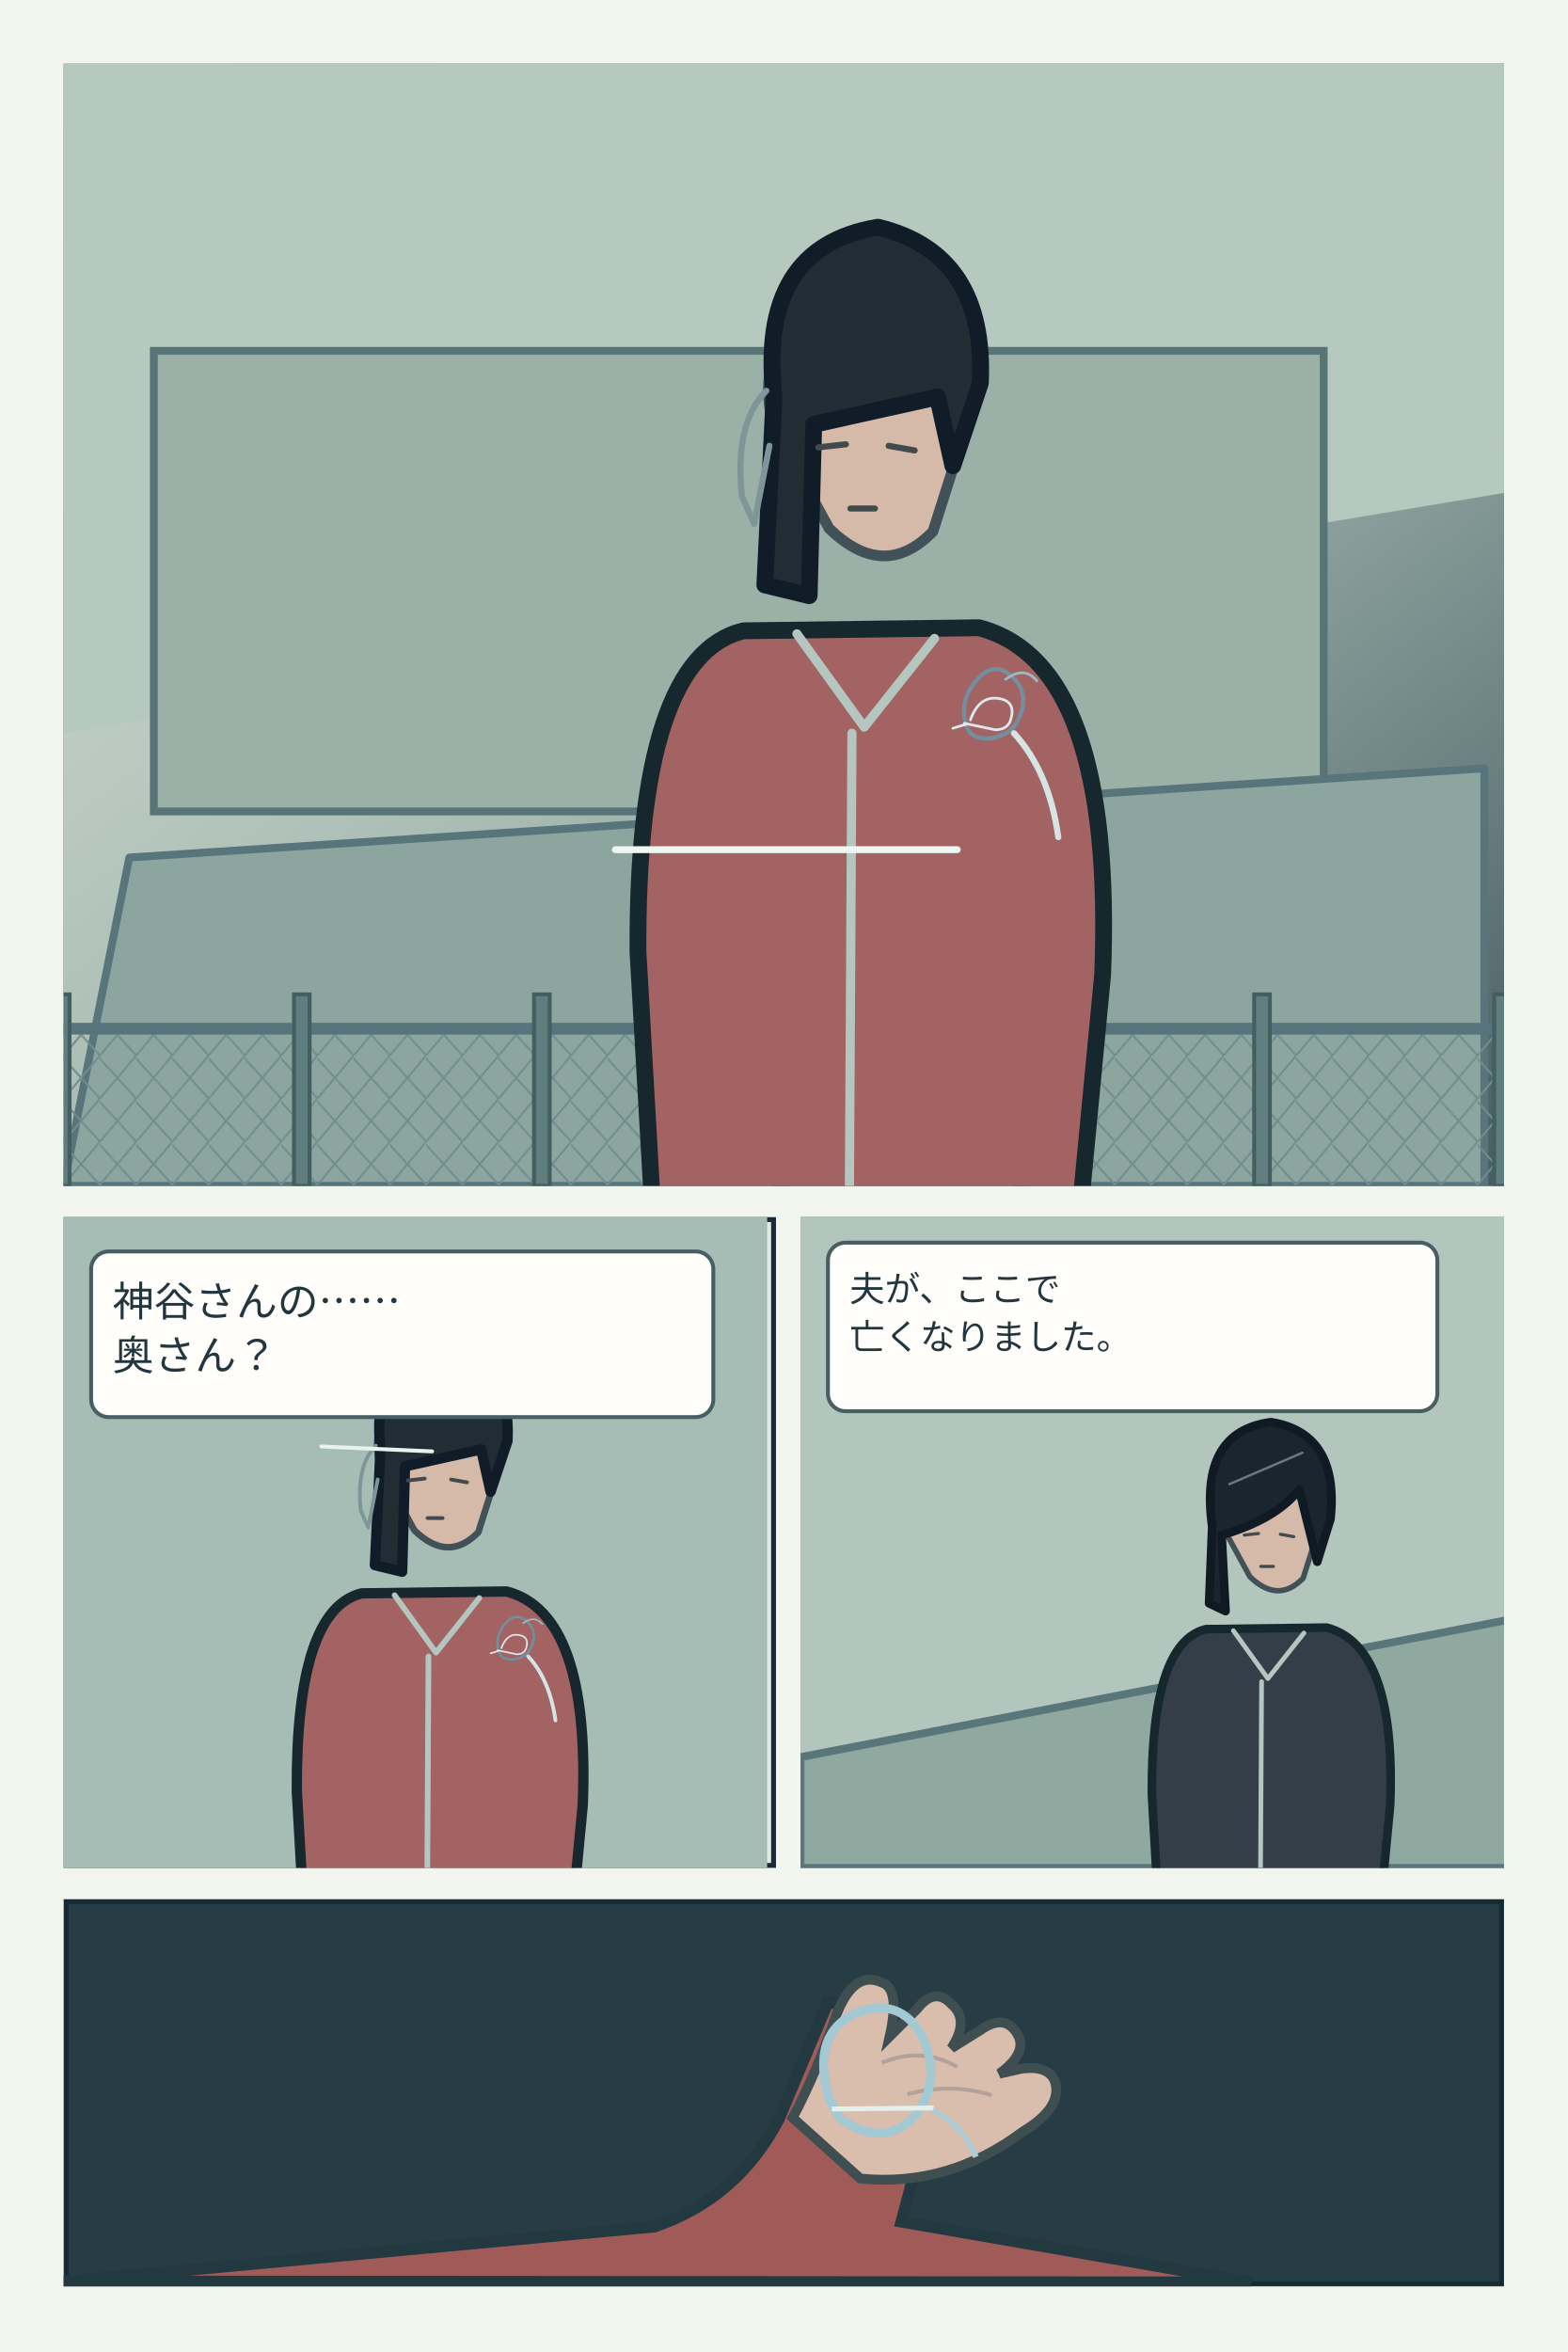
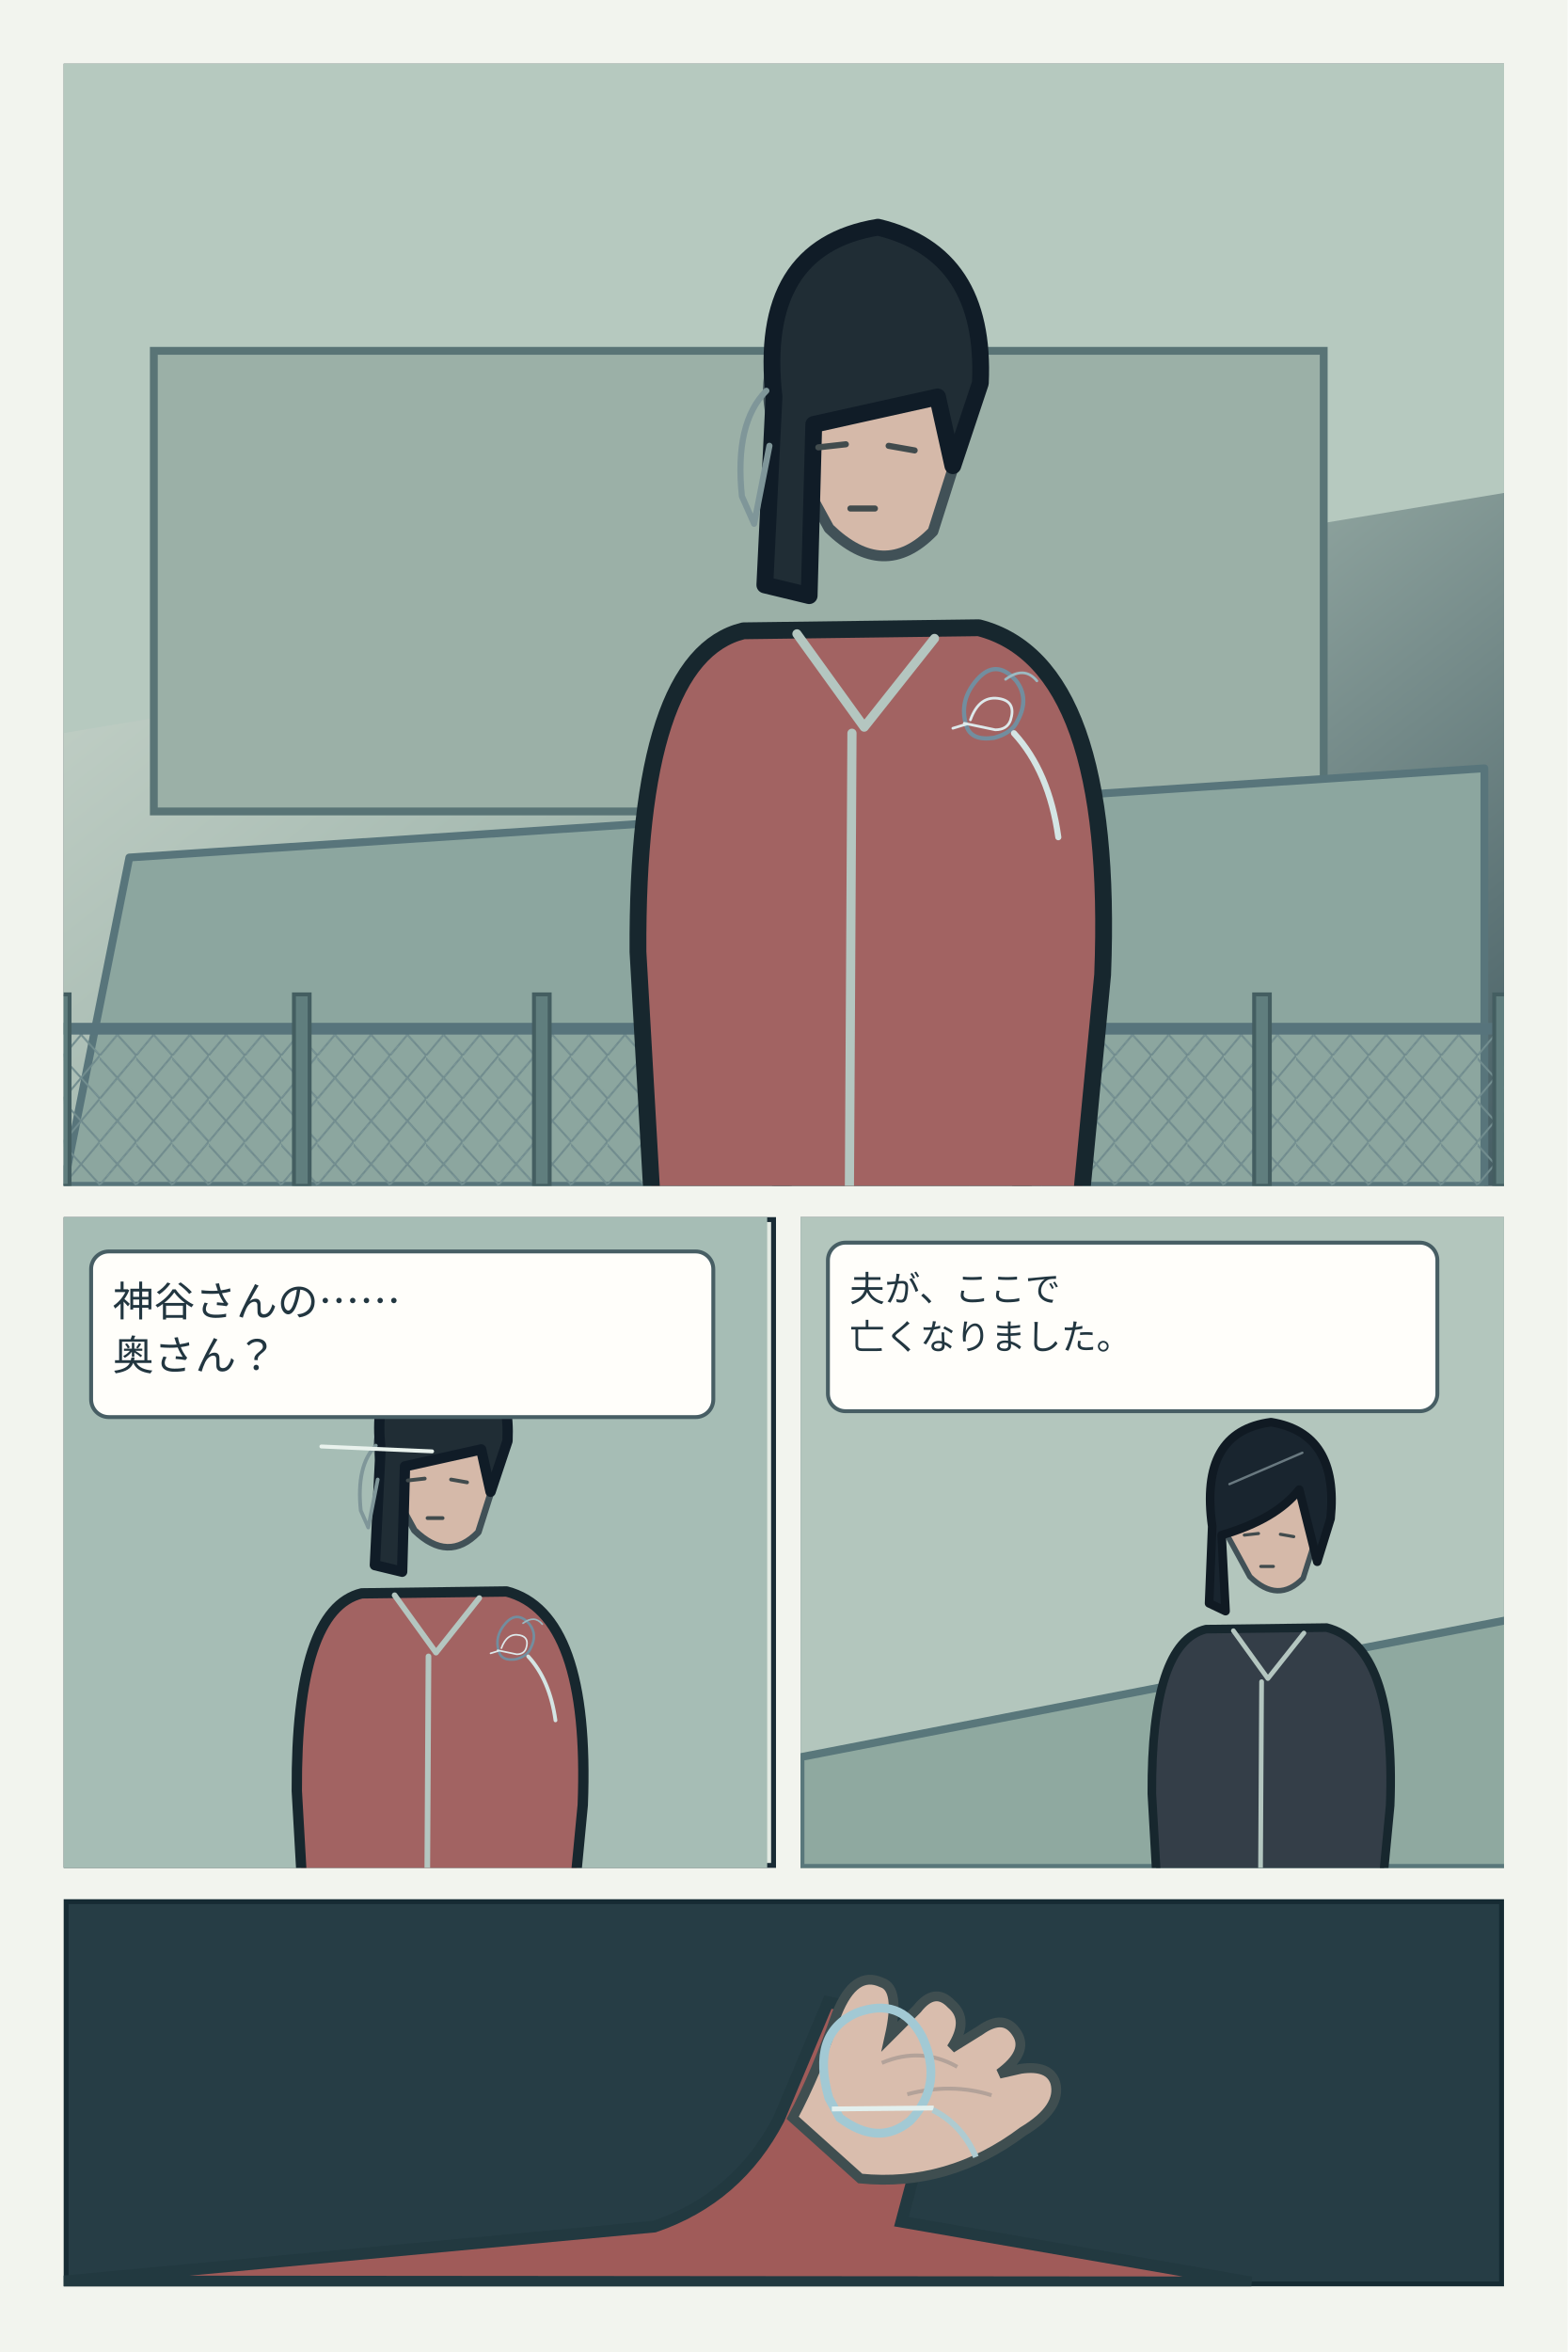
<svg xmlns="http://www.w3.org/2000/svg" width="1600" height="2400" viewBox="0 0 1600 2400">
  <defs>
    <linearGradient id="gray" x1="0" y1="0" x2="1" y2="1">
      <stop stop-color="#dee5db" />
      <stop offset=".5" stop-color="#a7bbb2" />
      <stop offset="1" stop-color="#455d63" />
    </linearGradient>
    <linearGradient id="metal" x1="0" y1="0" x2="1" y2="1">
      <stop stop-color="#dce5dc" />
      <stop offset=".42" stop-color="#a3baba" />
      <stop offset="1" stop-color="#526d78" />
    </linearGradient>
    <pattern id="grain" width="16" height="16" patternUnits="userSpaceOnUse">
      <circle cx="3" cy="4" r="1.3" fill="#536d70" opacity=".18" />
    </pattern>
    <pattern id="mesh" width="37" height="44" patternUnits="userSpaceOnUse">
      <path d="M-3 0L37 44M0 44L37 0" stroke="#708b8d" stroke-width="2" fill="none" />
    </pattern>
  </defs>
  <rect x="0" y="0" width="1600" height="2400" rx="0" fill="#f2f4ee" stroke="none" stroke-width="0" />
  <g id="p17-01-nagi-reveal">
    <svg x="65" y="65" width="1470" height="1145" viewBox="0 0 1470 1145">
      <rect x="1" y="1" width="1468" height="1143" rx="0" fill="#e3eae2" stroke="#192b35" stroke-width="8" />
      <rect x="0" y="0" width="1470" height="1145" rx="0" fill="url(#gray)" stroke="none" stroke-width="0" />
      <path d="M0 0H1470V438L0 683Z" fill="#b6c9bf" stroke="none" stroke-width="0" stroke-linejoin="round" stroke-linecap="round" />
      <rect x="92" y="293" width="1194" height="470" rx="0" fill="#9bb0a7" stroke="#597476" stroke-width="8" />
      <path d="M67 810L1450 719V1145H0Z" fill="#8ca69f" stroke="#58757b" stroke-width="8" stroke-linejoin="round" stroke-linecap="round" />
      <rect x="0" y="984.7" width="1470" height="160.3" rx="0" fill="url(#mesh)" stroke="none" stroke-width="0" />
      <path d="M0 984.7L1470 984.7" fill="none" stroke="#57747c" stroke-width="12" stroke-linejoin="round" stroke-linecap="round" />
      <rect x="-10" y="949.7" width="16" height="195.3" rx="0" fill="#607e7e" stroke="#445e61" stroke-width="4" />
      <rect x="235" y="949.7" width="16" height="195.3" rx="0" fill="#607e7e" stroke="#445e61" stroke-width="4" />
      <rect x="480" y="949.7" width="16" height="195.3" rx="0" fill="#607e7e" stroke="#445e61" stroke-width="4" />
      <rect x="725" y="949.7" width="16" height="195.3" rx="0" fill="#607e7e" stroke="#445e61" stroke-width="4" />
      <rect x="970" y="949.7" width="16" height="195.3" rx="0" fill="#607e7e" stroke="#445e61" stroke-width="4" />
      <rect x="1215" y="949.7" width="16" height="195.3" rx="0" fill="#607e7e" stroke="#445e61" stroke-width="4" />
      <rect x="1460" y="949.7" width="16" height="195.3" rx="0" fill="#607e7e" stroke="#445e61" stroke-width="4" />
      <g transform="translate(817 613) scale(1.56)">
        <path d="M-79-22Q-149-5-148 188L-134 433L134 433L156 203Q164-1 75-24Z" fill="#a26362" stroke="#17272e" stroke-width="11" stroke-linejoin="round" stroke-linecap="round" />
        <path d="M-44-20L0 41L46-17M-8 45L-10 400" fill="none" stroke="#b4c6c0" stroke-width="6" stroke-linejoin="round" stroke-linecap="round" />
        <path d="M-59-155Q-77-220-7-232Q70-227 65-150L45-87Q13-54-23-89Z" fill="#d5b9a9" stroke="#415157" stroke-width="7" stroke-linejoin="round" stroke-linecap="round" />
        <path d="M-59-175Q-70-273 9-286Q80-269 76-184L58-130L48-175L-33-157L-36-45L-65-52Z" fill="#202d35" stroke="#101c27" stroke-width="11" stroke-linejoin="round" stroke-linecap="round" />
        <path d="M-64-179Q-85-158-80-110L-72-92L-62-143" fill="none" stroke="#7f9699" stroke-width="4" stroke-linejoin="round" stroke-linecap="round" />
        <path d="M-30-142L-12-144M16-143L33-140M-9-102L7-102" fill="none" stroke="#414b4d" stroke-width="4" stroke-linejoin="round" stroke-linecap="round" />
        <g transform="translate(82 26) scale(0.25)">
          <path d="M-61 55Q-81-10-32-65Q17-120 69-62Q105-16 74 42Q60 75 12 88Q-49 97-61 55Z" fill="none" stroke="#728e9f" stroke-width="11" stroke-linejoin="round" stroke-linecap="round" />
          <path d="M-50 41Q-26-26 29-14Q70-5 55 42Q46 67 15 67L-66 50M-60 52L-96 63" fill="none" stroke="#dde9eb" stroke-width="7" stroke-linejoin="round" stroke-linecap="round" />
          <path d="M42-65Q91-101 124-61" fill="none" stroke="#9cbac2" stroke-width="7" stroke-linejoin="round" stroke-linecap="round" />
        </g>
        <path d="M98 45Q121 70 127 113" fill="none" stroke="#d4e5e4" stroke-width="4" stroke-linejoin="round" stroke-linecap="round" />
      </g>
-       <path d="M563 802L912 802" fill="none" stroke="#eef7f1" stroke-width="7" stroke-linejoin="round" stroke-linecap="round" />
    </svg>
  </g>
  <g id="p17-02-aki-introduces">
    <svg x="817" y="1242" width="718" height="664" viewBox="0 0 718 664">
      <rect x="1" y="1" width="716" height="662" rx="0" fill="#e3eae2" stroke="#192b35" stroke-width="8" />
      <rect x="0" y="0" width="727" height="664" rx="0" fill="#b3c6bd" stroke="none" stroke-width="0" />
      <path d="M0 551L727 410V664H0Z" fill="#8fa9a0" stroke="#59777b" stroke-width="8" stroke-linejoin="round" stroke-linecap="round" />
      <g transform="translate(477 438) scale(0.8)">
        <path d="M-79-22Q-149-5-148 188L-134 433L134 433L156 203Q164-1 75-24Z" fill="#343e48" stroke="#17272e" stroke-width="11" stroke-linejoin="round" stroke-linecap="round" />
        <path d="M-44-20L0 41L46-17M-8 45L-10 400" fill="none" stroke="#b4c6c0" stroke-width="6" stroke-linejoin="round" stroke-linecap="round" />
        <path d="M-59-155Q-77-220-7-232Q70-227 65-150L45-87Q13-54-23-89Z" fill="#d5b9a9" stroke="#415157" stroke-width="7" stroke-linejoin="round" stroke-linecap="round" />
        <path d="M-71-153Q-88-274 4-286Q91-272 80-163L63-108L40-200Q10-162-59-142L-54-45L-75-55Z" fill="#19252f" stroke="#101a23" stroke-width="11" stroke-linejoin="round" stroke-linecap="round" />
        <path d="M-49-207L44-247" fill="none" stroke="#697980" stroke-width="3" stroke-linejoin="round" stroke-linecap="round" />
        <path d="M-30-142L-12-144M16-143L33-140M-9-102L7-102" fill="none" stroke="#414b4d" stroke-width="4" stroke-linejoin="round" stroke-linecap="round" />
      </g>
      <rect x="28" y="26" width="622" height="172" rx="18" fill="#fffefa" stroke="#475e64" stroke-width="4" />
      <text x="50" y="86" font-family="Noto Sans CJK JP, Noto Sans JP, sans-serif" font-weight="500" font-size="36" fill="#223640">夫が、ここで</text>
      <text x="50" y="135" font-family="Noto Sans CJK JP, Noto Sans JP, sans-serif" font-weight="500" font-size="36" fill="#223640">亡くなりました。</text>
    </svg>
  </g>
  <g id="p17-03-nagi-recognizes">
    <svg x="65" y="1242" width="727" height="664" viewBox="0 0 727 664">
      <rect x="1" y="1" width="725" height="662" rx="0" fill="#e3eae2" stroke="#192b35" stroke-width="8" />
      <rect x="0" y="0" width="718" height="664" rx="0" fill="#a6bdb5" stroke="none" stroke-width="0" />
      <g transform="translate(380 405) scale(0.96)">
        <path d="M-79-22Q-149-5-148 188L-134 433L134 433L156 203Q164-1 75-24Z" fill="#a26362" stroke="#17272e" stroke-width="11" stroke-linejoin="round" stroke-linecap="round" />
        <path d="M-44-20L0 41L46-17M-8 45L-10 400" fill="none" stroke="#b4c6c0" stroke-width="6" stroke-linejoin="round" stroke-linecap="round" />
        <path d="M-59-155Q-77-220-7-232Q70-227 65-150L45-87Q13-54-23-89Z" fill="#d5b9a9" stroke="#415157" stroke-width="7" stroke-linejoin="round" stroke-linecap="round" />
        <path d="M-59-175Q-70-273 9-286Q80-269 76-184L58-130L48-175L-33-157L-36-45L-65-52Z" fill="#202d35" stroke="#101c27" stroke-width="11" stroke-linejoin="round" stroke-linecap="round" />
        <path d="M-64-179Q-85-158-80-110L-72-92L-62-143" fill="none" stroke="#7f9699" stroke-width="4" stroke-linejoin="round" stroke-linecap="round" />
        <path d="M-30-142L-12-144M16-143L33-140M-9-102L7-102" fill="none" stroke="#414b4d" stroke-width="4" stroke-linejoin="round" stroke-linecap="round" />
        <g transform="translate(82 26) scale(0.25)">
          <path d="M-61 55Q-81-10-32-65Q17-120 69-62Q105-16 74 42Q60 75 12 88Q-49 97-61 55Z" fill="none" stroke="#728e9f" stroke-width="11" stroke-linejoin="round" stroke-linecap="round" />
          <path d="M-50 41Q-26-26 29-14Q70-5 55 42Q46 67 15 67L-66 50M-60 52L-96 63" fill="none" stroke="#dde9eb" stroke-width="7" stroke-linejoin="round" stroke-linecap="round" />
          <path d="M42-65Q91-101 124-61" fill="none" stroke="#9cbac2" stroke-width="7" stroke-linejoin="round" stroke-linecap="round" />
        </g>
        <path d="M98 45Q121 70 127 113" fill="none" stroke="#d4e5e4" stroke-width="4" stroke-linejoin="round" stroke-linecap="round" />
      </g>
      <rect x="28" y="35" width="635" height="169" rx="18" fill="#fffefa" stroke="#475e64" stroke-width="4" />
      <text x="50" y="101" font-family="Noto Sans CJK JP, Noto Sans JP, sans-serif" font-weight="500" font-size="42" fill="#223640">神谷さんの……</text>
      <text x="50" y="156" font-family="Noto Sans CJK JP, Noto Sans JP, sans-serif" font-weight="500" font-size="42" fill="#223640">奥さん？</text>
      <path d="M263 234L376 239" fill="none" stroke="#e9f2ed" stroke-width="4" stroke-linejoin="round" stroke-linecap="round" />
    </svg>
  </g>
  <g id="p17-04-held-pin">
    <svg x="65" y="1938" width="1470" height="395" viewBox="0 0 1470 395">
      <rect x="1" y="1" width="1468" height="393" fill="#263d45" stroke="#162b33" stroke-width="8" />
      <path d="M0 390L603 334Q688 305 730 224L780 105L908 130L855 329L1212 391Z" fill="#a05b59" stroke="#223940" stroke-width="12" />
      <path d="M744 223Q768 178 789 117Q807 72 835 85Q854 91 843 140L871 112Q889 89 906 107Q925 123 906 152L935 134Q960 116 973 137Q985 156 955 178L977 173Q1006 169 1012 187Q1019 213 979 237Q903 294 813 285Z" fill="#d9bdad" stroke="#3f4e50" stroke-width="10" />
      <path d="M835 167Q875 150 912 171M861 199Q906 187 947 200" fill="none" stroke="#b3a299" stroke-width="4" />
      <path d="M781 203Q762 137 809 116Q854 99 876 140Q899 189 864 226Q832 253 792 223Z" fill="none" stroke="#a2c9d4" stroke-width="9" />
      <path d="M784 214L888 213" fill="none" stroke="#e3f0ee" stroke-width="5" />
      <path d="M887 215Q917 230 931 263" fill="none" stroke="#aecbd1" stroke-width="6" />
    </svg>
  </g>
</svg>
